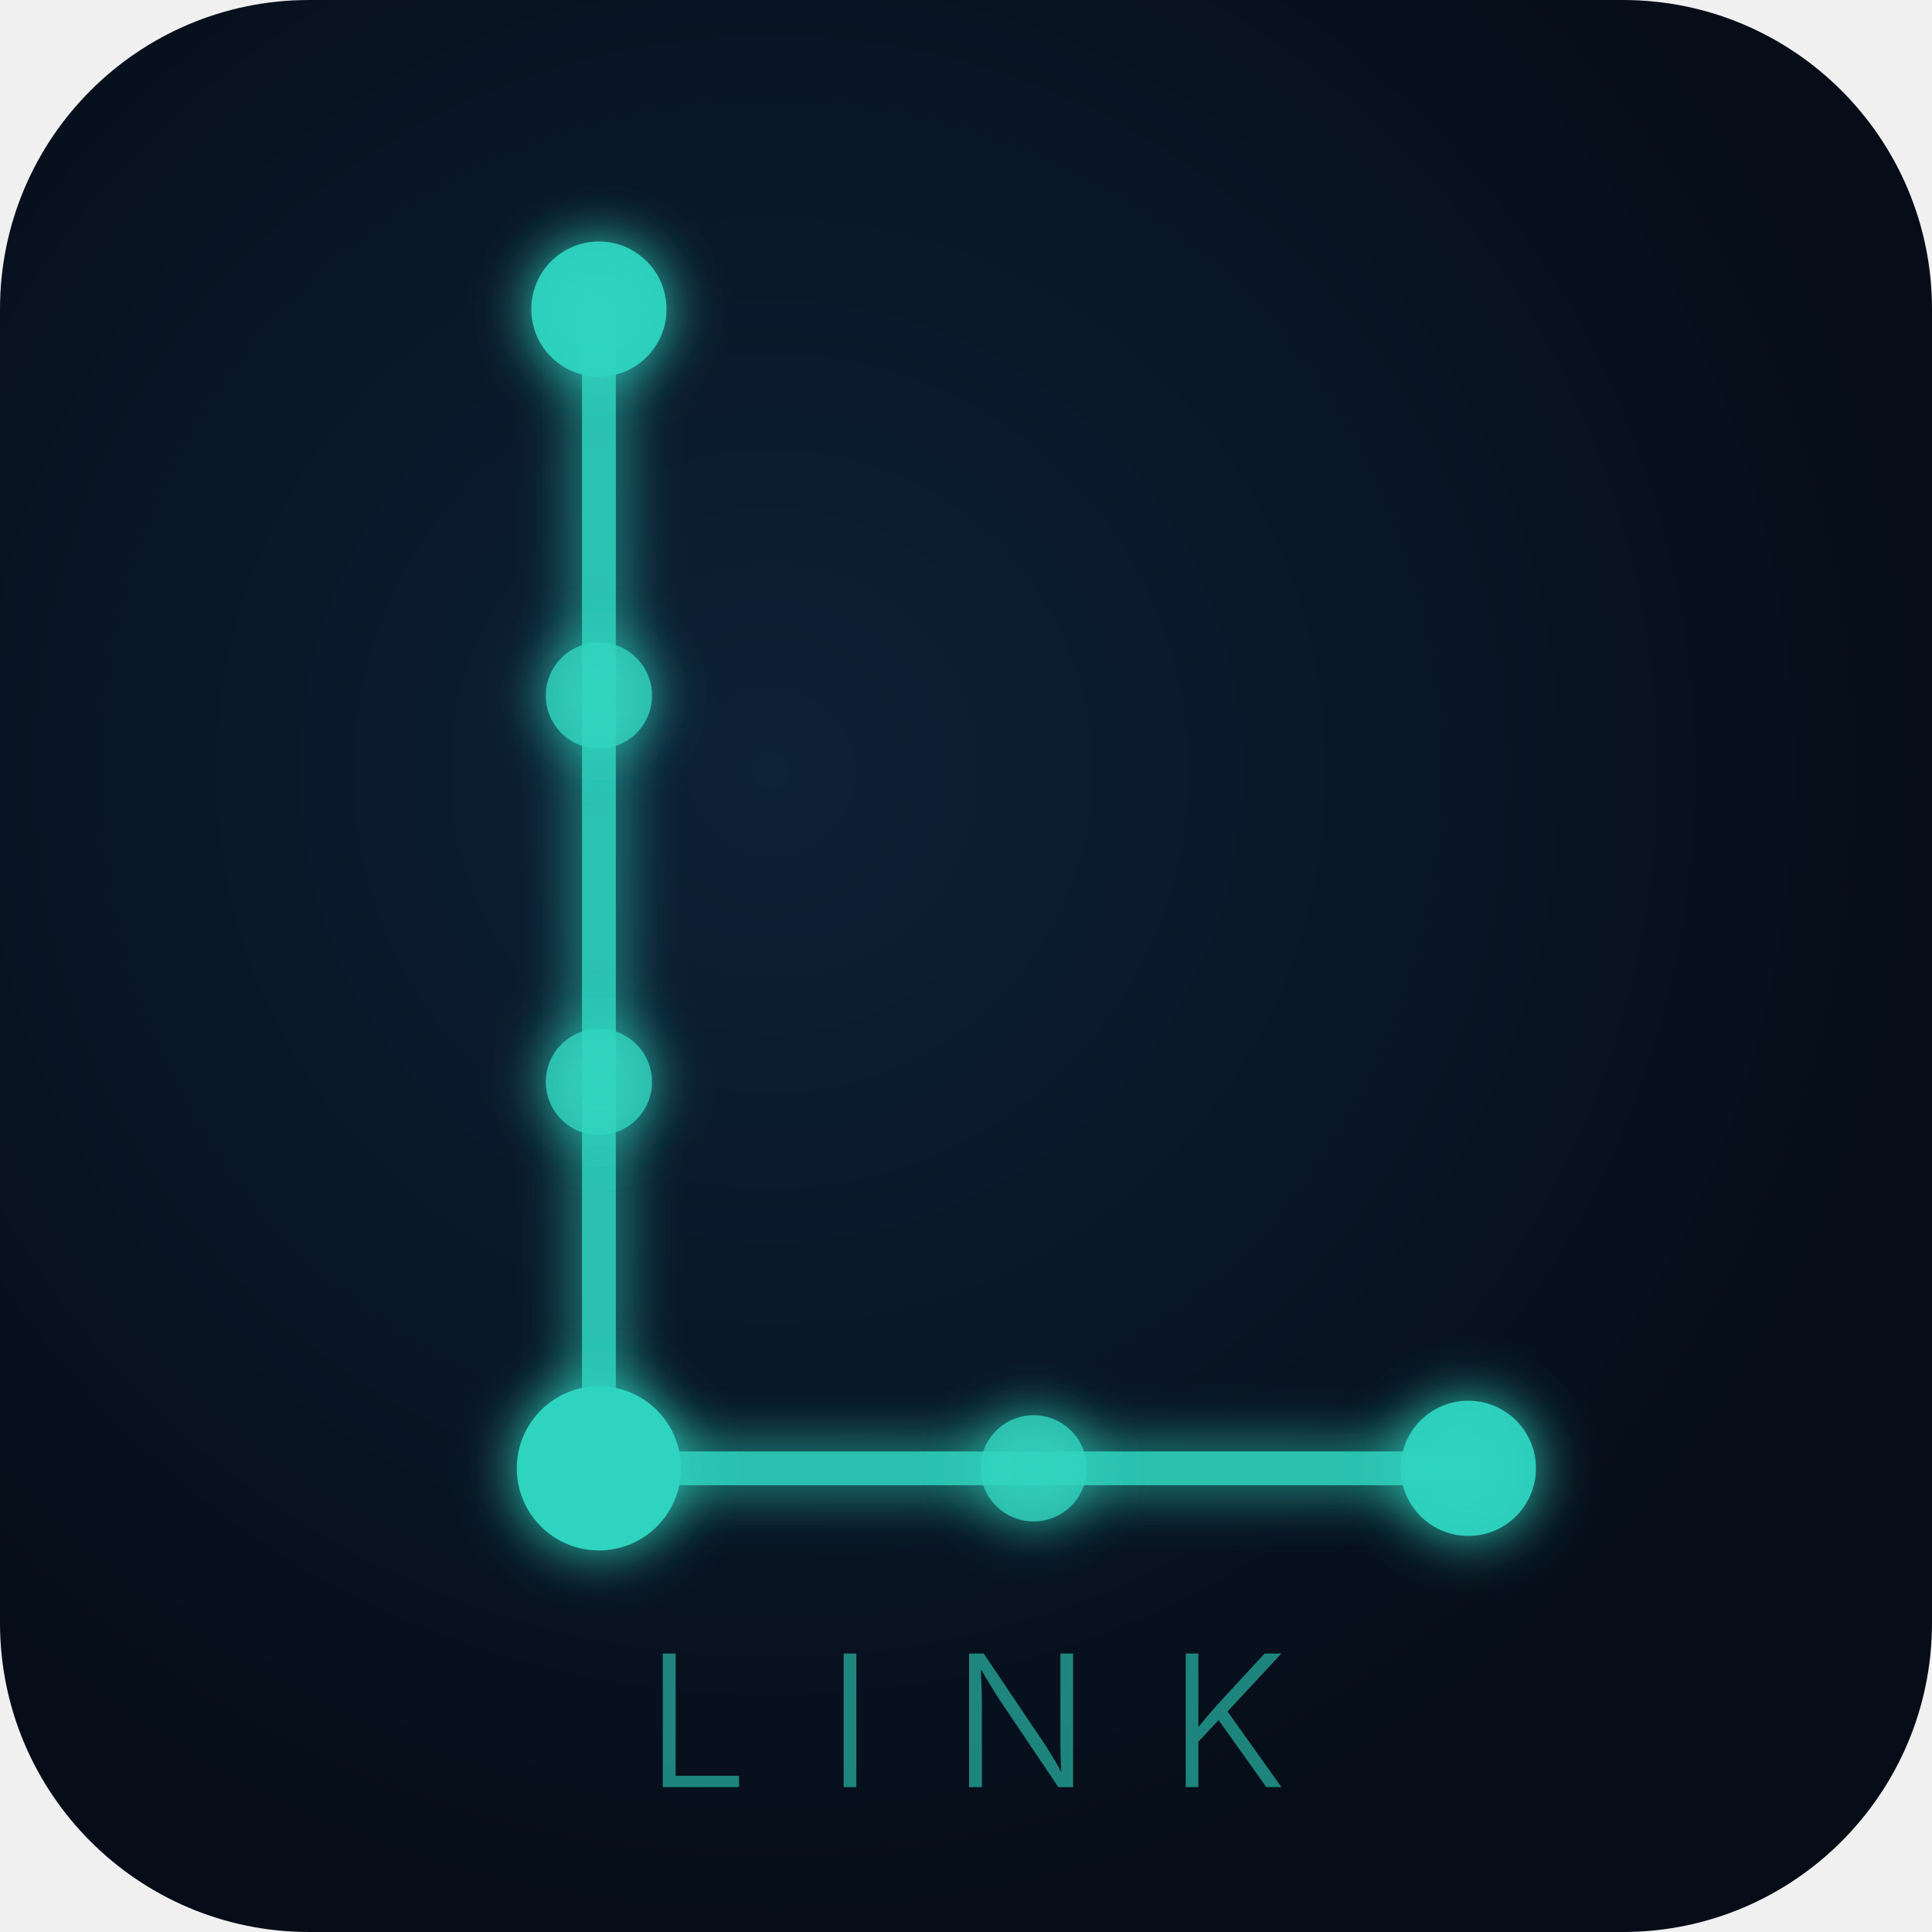
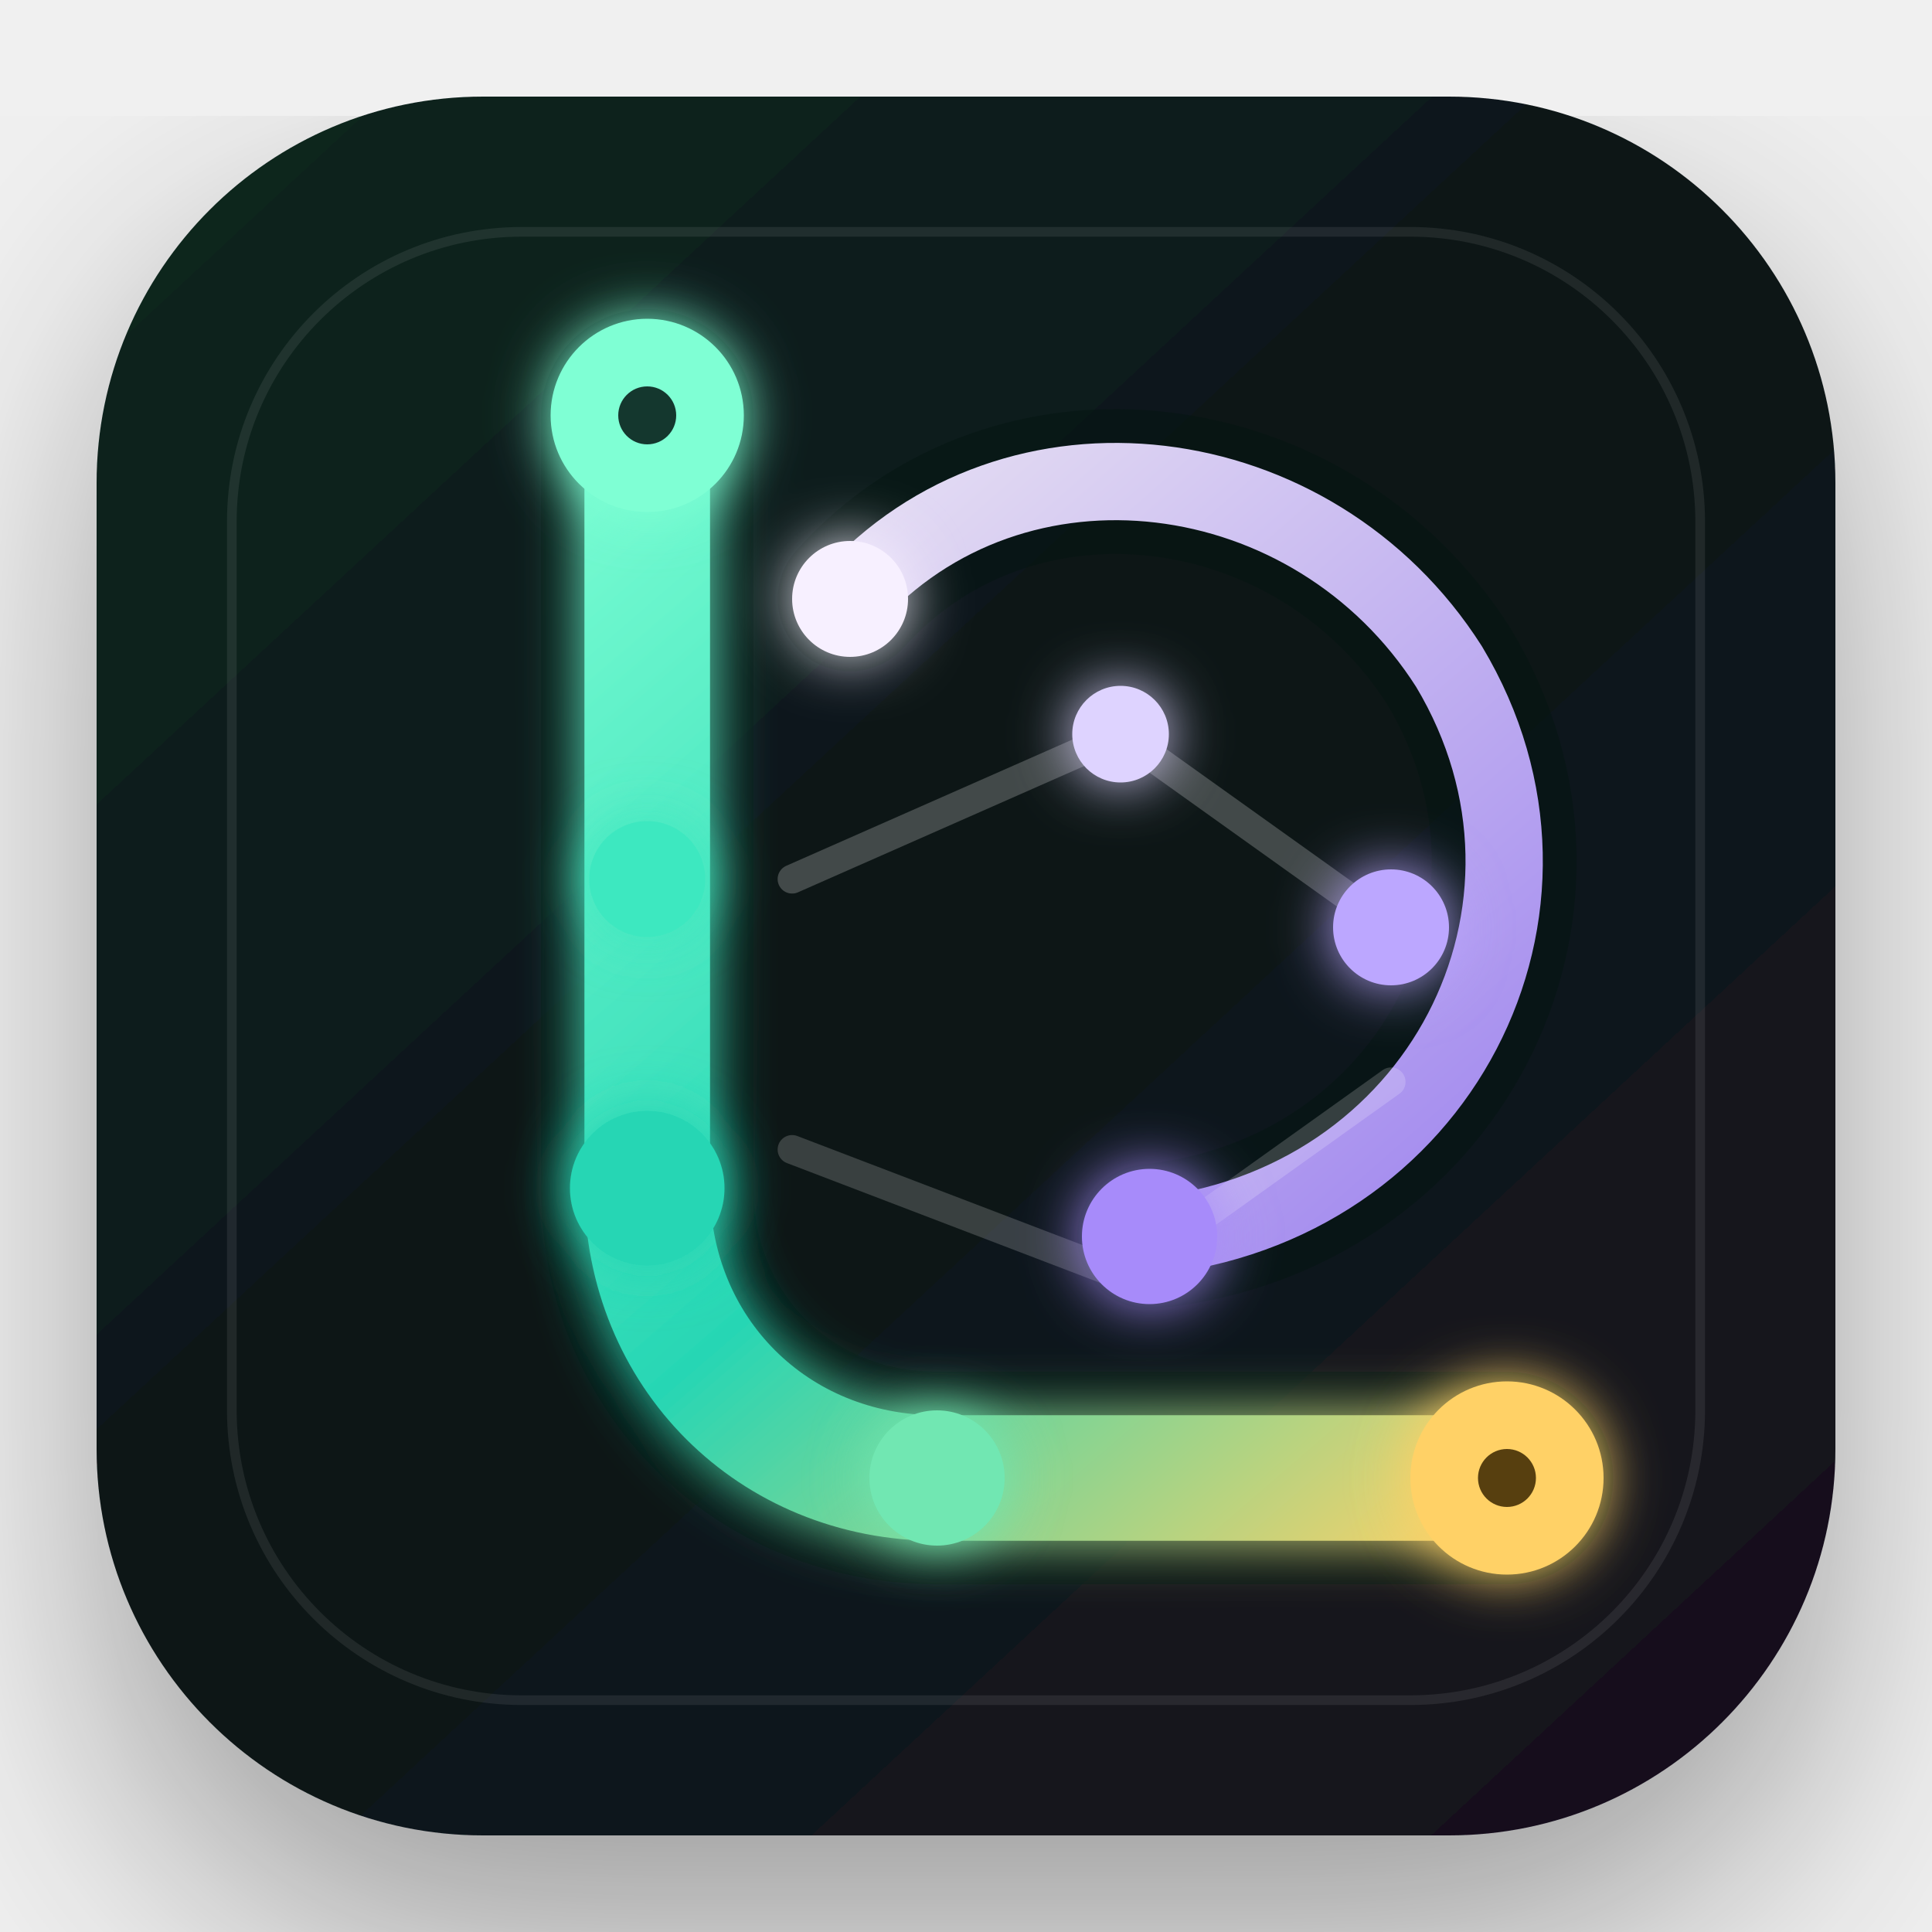
- <svg xmlns="http://www.w3.org/2000/svg" viewBox="0 0 200 200" width="200" height="200">
+ <svg xmlns="http://www.w3.org/2000/svg" viewBox="0 0 200 200" width="200" height="200" role="img" aria-labelledby="title desc">
  <defs>
-     <filter id="glow" x="-50%" y="-50%" width="200%" height="200%">
+     <linearGradient id="bg" x1="24" y1="20" x2="176" y2="184" gradientUnits="userSpaceOnUse">
+       <stop offset="0" stop-color="#10251f" />
+       <stop offset="0.48" stop-color="#0c1518" />
+       <stop offset="1" stop-color="#17111f" />
+     </linearGradient>
+     <linearGradient id="memory" x1="58" y1="42" x2="158" y2="158" gradientUnits="userSpaceOnUse">
+       <stop offset="0" stop-color="#7fffd4" />
+       <stop offset="0.55" stop-color="#27d6b4" />
+       <stop offset="1" stop-color="#ffd166" />
+     </linearGradient>
+     <linearGradient id="recall" x1="82" y1="44" x2="156" y2="128" gradientUnits="userSpaceOnUse">
+       <stop offset="0" stop-color="#f7f0ff" />
+       <stop offset="1" stop-color="#a78bfa" />
+     </linearGradient>
+     <filter id="soft-shadow" x="-25%" y="-25%" width="150%" height="150%">
+       <feDropShadow dx="0" dy="12" stdDeviation="14" flood-color="#000000" flood-opacity="0.35" />
+     </filter>
+     <filter id="glow" x="-40%" y="-40%" width="180%" height="180%">
      <feGaussianBlur stdDeviation="3" result="blur" />
      <feMerge>
        <feMergeNode in="blur" />
        <feMergeNode in="SourceGraphic" />
      </feMerge>
    </filter>
-     <radialGradient id="bg" cx="40%" cy="40%" r="60%">
-       <stop offset="0%" stop-color="#0d2137" />
-       <stop offset="100%" stop-color="#060d18" />
-     </radialGradient>
  </defs>
-   <rect width="200" height="200" rx="32" fill="url(#bg)" />
-   <g stroke="#2dd4bf" stroke-width="3.5" filter="url(#glow)" opacity="0.9" stroke-linecap="round">
-     <line x1="62" y1="32" x2="62" y2="152" />
-     <line x1="62" y1="152" x2="152" y2="152" />
+   <rect x="10" y="10" width="180" height="180" rx="40" fill="url(#bg)" filter="url(#soft-shadow)" />
+   <rect x="24" y="24" width="152" height="152" rx="30" fill="none" stroke="#ffffff" stroke-opacity="0.08" />
+   <g fill="none" stroke-linecap="round" stroke-linejoin="round">
+     <path d="M67 43 V123 C67 140 80 153 97 153 H156" stroke="#031411" stroke-width="22" stroke-opacity="0.55" />
+     <path d="M67 43 V123 C67 140 80 153 97 153 H156" stroke="url(#memory)" stroke-width="13" filter="url(#glow)" />
+     <path d="M88 62 C105 43 136 47 150 69 C165 94 149 125 119 128" stroke="#031411" stroke-width="15" stroke-opacity="0.45" />
+     <path d="M88 62 C105 43 136 47 150 69 C165 94 149 125 119 128" stroke="url(#recall)" stroke-width="8" stroke-opacity="0.95" />
+     <path d="M82 91 L116 76 L144 96" stroke="#ffffff" stroke-width="3" stroke-opacity="0.22" />
+     <path d="M82 119 L116 132 L144 112" stroke="#ffffff" stroke-width="3" stroke-opacity="0.18" />
  </g>
  <g filter="url(#glow)">
-     <circle cx="62" cy="32" r="7" fill="#2dd4bf" opacity="0.95" />
-     <circle cx="62" cy="72" r="5.5" fill="#2dd4bf" opacity="0.8" />
-     <circle cx="62" cy="112" r="5.5" fill="#2dd4bf" opacity="0.8" />
-     <circle cx="62" cy="152" r="8.5" fill="#2dd4bf" opacity="1" />
-     <circle cx="107" cy="152" r="5.5" fill="#2dd4bf" opacity="0.8" />
-     <circle cx="152" cy="152" r="7" fill="#2dd4bf" opacity="0.95" />
+     <circle cx="67" cy="43" r="10" fill="#7fffd4" />
+     <circle cx="67" cy="91" r="6" fill="#3ee8c0" />
+     <circle cx="67" cy="123" r="8" fill="#27d6b4" />
+     <circle cx="97" cy="153" r="7" fill="#71e7b2" />
+     <circle cx="156" cy="153" r="10" fill="#ffd166" />
+     <circle cx="88" cy="62" r="6" fill="#f7f0ff" />
+     <circle cx="116" cy="76" r="5" fill="#ded3ff" />
+     <circle cx="144" cy="96" r="6" fill="#bca7ff" />
+     <circle cx="119" cy="128" r="7" fill="#a78bfa" />
  </g>
-   <text x="100" y="185" font-family="-apple-system, BlinkMacSystemFont, 'Segoe UI', sans-serif" font-size="19" font-weight="300" letter-spacing="8" fill="#2dd4bf" opacity="0.6" text-anchor="middle">LINK</text>
+   <circle cx="67" cy="43" r="3" fill="#09211c" opacity="0.9" />
+   <circle cx="156" cy="153" r="3" fill="#3a2600" opacity="0.85" />
</svg>
